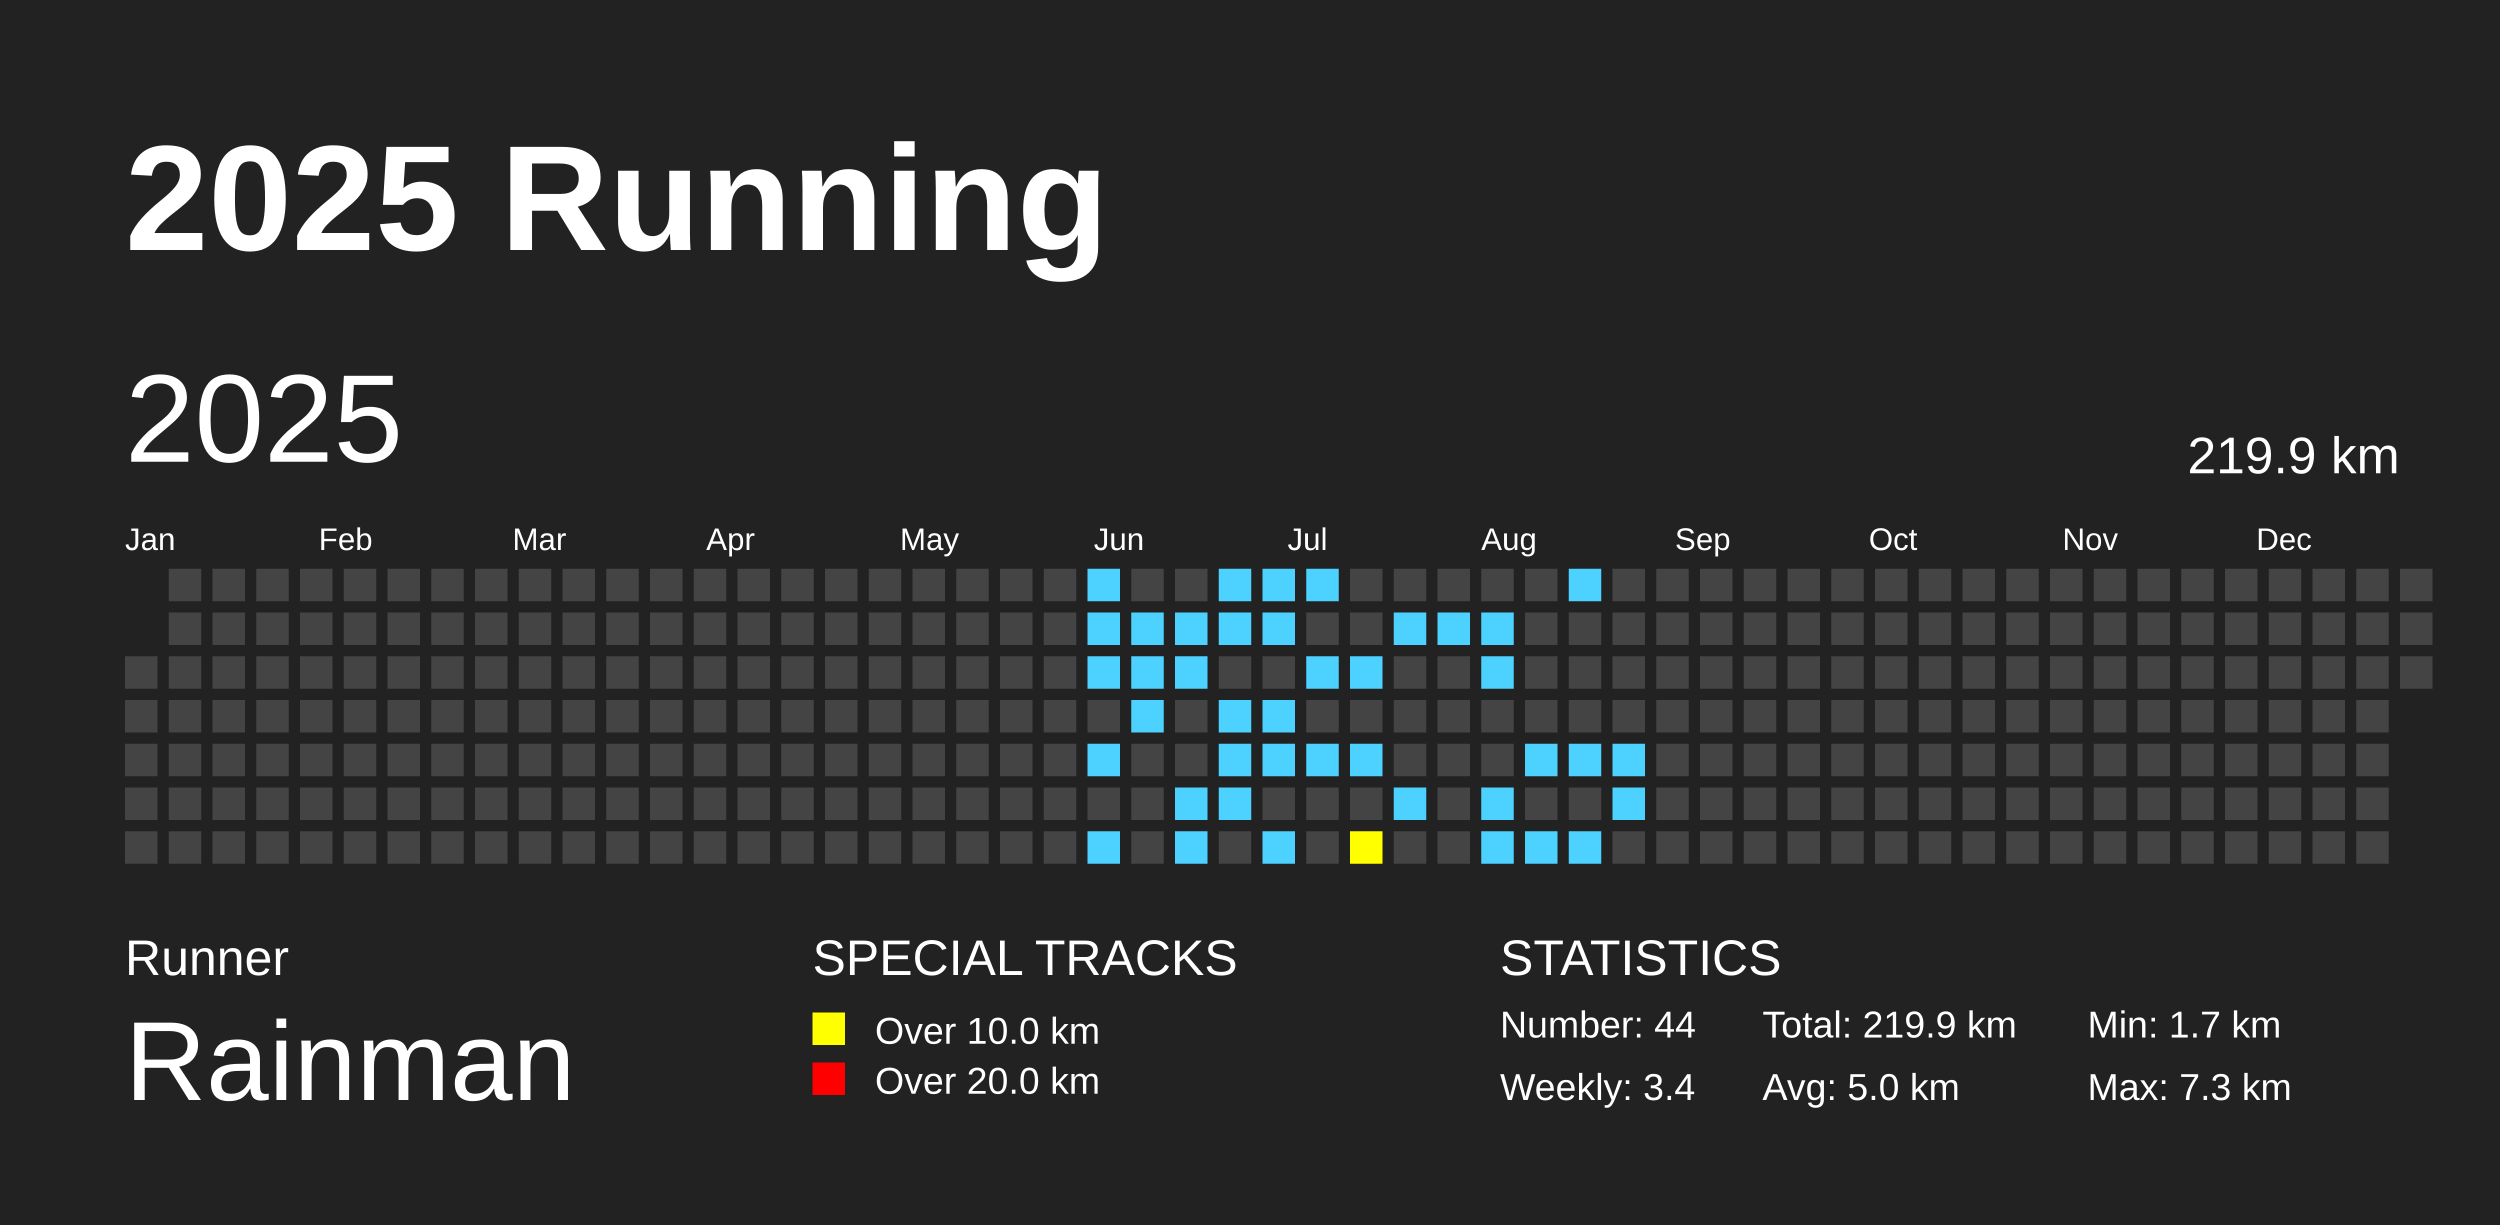
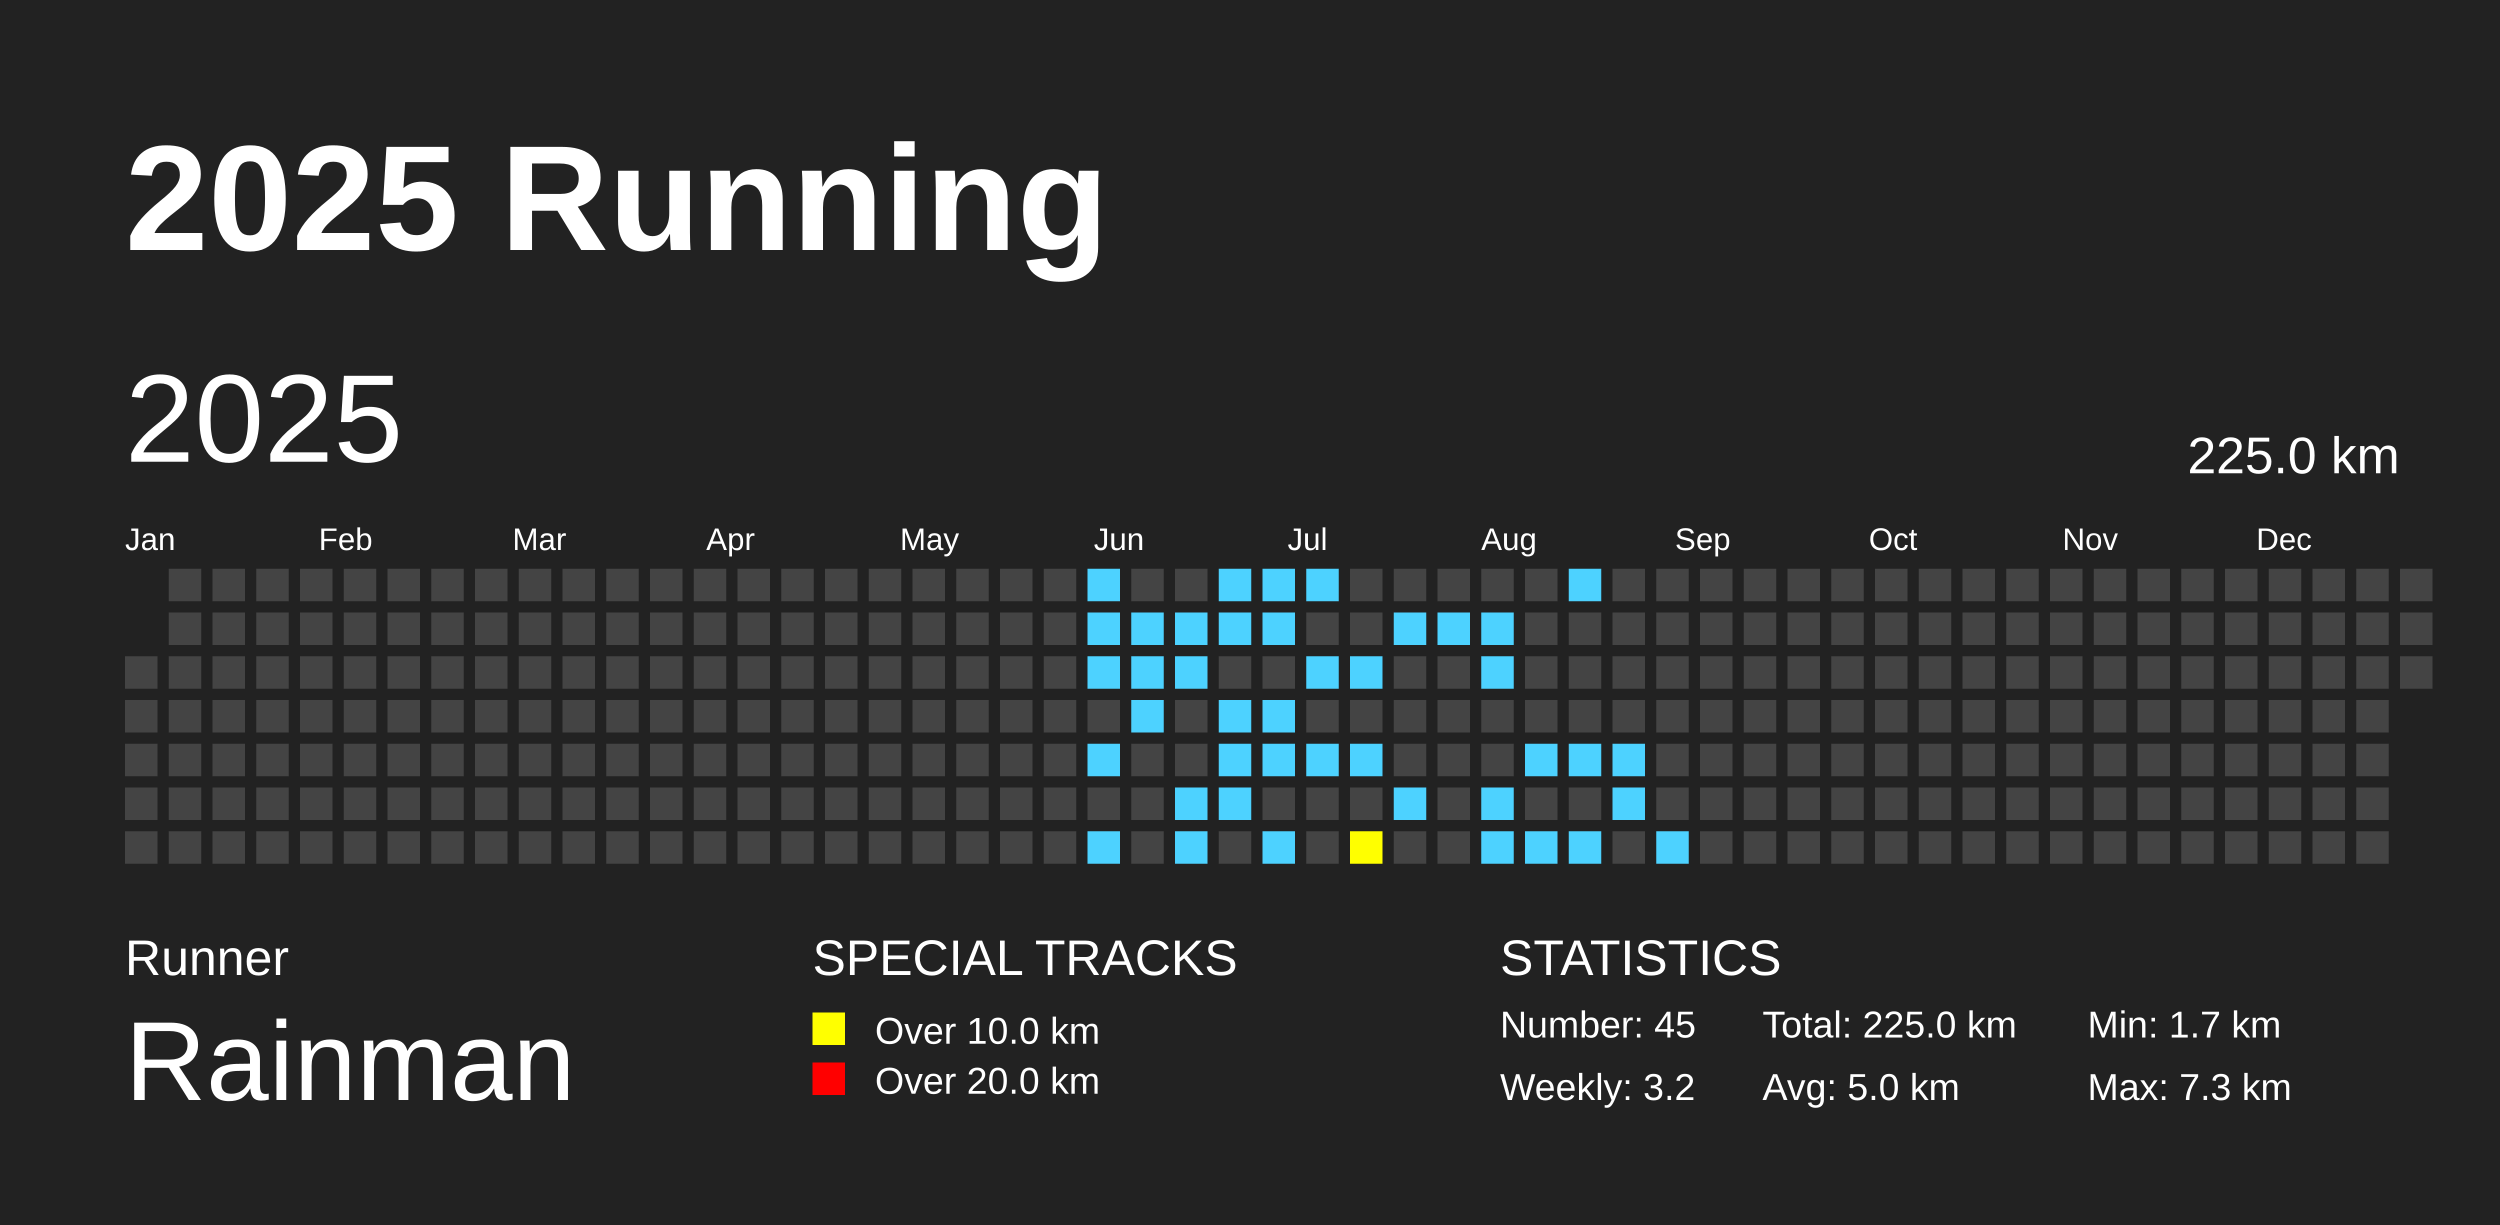
<svg xmlns="http://www.w3.org/2000/svg" baseProfile="full" height="98mm" version="1.1" viewBox="0,0,200,98" width="200mm">
  <defs />
  <rect fill="#222222" height="98" width="200" x="0" y="0" />
  <text fill="#FFFFFF" style="font-size:12px; font-family:Arial; font-weight:bold;" x="10" y="20">2025 Running</text>
  <text fill="#FFFFFF" style="font-size:4px; font-family:Arial" x="10" y="78">Runner</text>
  <text fill="#FFFFFF" style="font-size:9px; font-family:Arial" x="10" y="88">Rainman</text>
  <text fill="#FFFFFF" style="font-size:4px; font-family:Arial" x="65" y="78">SPECIAL TRACKS</text>
  <rect fill="yellow" height="2.6" width="2.6" x="65" y="81" />
  <text fill="#FFFFFF" style="font-size:3px; font-family:Arial" x="70" y="83.5">Over 10.0 km</text>
  <rect fill="red" height="2.6" width="2.6" x="65" y="85" />
  <text fill="#FFFFFF" style="font-size:3px; font-family:Arial" x="70" y="87.5">Over 20.0 km</text>
  <text fill="#FFFFFF" style="font-size:4px; font-family:Arial" x="120" y="78">STATISTICS</text>
-   <text fill="#FFFFFF" style="font-size:3px; font-family:Arial" x="120" y="83">Number: 44</text>
-   <text fill="#FFFFFF" style="font-size:3px; font-family:Arial" x="120" y="88">Weekly: 3.4</text>
-   <text fill="#FFFFFF" style="font-size:3px; font-family:Arial" x="141" y="83">Total: 219.9 km</text>
+   <text fill="#FFFFFF" style="font-size:3px; font-family:Arial" x="120" y="83">Number: 45</text>
+   <text fill="#FFFFFF" style="font-size:3px; font-family:Arial" x="120" y="88">Weekly: 3.2</text>
+   <text fill="#FFFFFF" style="font-size:3px; font-family:Arial" x="141" y="83">Total: 225.0 km</text>
  <text fill="#FFFFFF" style="font-size:3px; font-family:Arial" x="141" y="88">Avg: 5.0 km</text>
  <text fill="#FFFFFF" style="font-size:3px; font-family:Arial" x="167" y="83">Min: 1.7 km</text>
  <text fill="#FFFFFF" style="font-size:3px; font-family:Arial" x="167" y="88">Max: 7.3 km</text>
  <text dominant-baseline="hanging" fill="#FFFFFF" style="font-size:10.0px; font-family:Arial;" x="10" y="30">2025</text>
-   <text dominant-baseline="hanging" fill="#FFFFFF" style="font-size:4.125px; font-family:Arial;" x="175" y="35">219.9 km</text>
+   <text dominant-baseline="hanging" fill="#FFFFFF" style="font-size:4.125px; font-family:Arial;" x="175" y="35">225.0 km</text>
  <text fill="#FFFFFF" style="font-size:2.5px; font-family:Arial" x="10.0" y="44">Jan</text>
  <text fill="#FFFFFF" style="font-size:2.5px; font-family:Arial" x="25.5" y="44">Feb</text>
  <text fill="#FFFFFF" style="font-size:2.5px; font-family:Arial" x="41.0" y="44">Mar</text>
  <text fill="#FFFFFF" style="font-size:2.5px; font-family:Arial" x="56.5" y="44">Apr</text>
  <text fill="#FFFFFF" style="font-size:2.5px; font-family:Arial" x="72.0" y="44">May</text>
  <text fill="#FFFFFF" style="font-size:2.5px; font-family:Arial" x="87.5" y="44">Jun</text>
  <text fill="#FFFFFF" style="font-size:2.5px; font-family:Arial" x="103.0" y="44">Jul</text>
  <text fill="#FFFFFF" style="font-size:2.5px; font-family:Arial" x="118.5" y="44">Aug</text>
  <text fill="#FFFFFF" style="font-size:2.5px; font-family:Arial" x="134.0" y="44">Sep</text>
  <text fill="#FFFFFF" style="font-size:2.5px; font-family:Arial" x="149.5" y="44">Oct</text>
  <text fill="#FFFFFF" style="font-size:2.5px; font-family:Arial" x="165.0" y="44">Nov</text>
  <text fill="#FFFFFF" style="font-size:2.5px; font-family:Arial" x="180.5" y="44">Dec</text>
  <rect fill="#444444" height="2.6" width="2.6" x="10.0" y="52.5" />
  <rect fill="#444444" height="2.6" width="2.6" x="10.0" y="56.0" />
  <rect fill="#444444" height="2.6" width="2.6" x="10.0" y="59.5" />
  <rect fill="#444444" height="2.6" width="2.6" x="10.0" y="63.0" />
  <rect fill="#444444" height="2.6" width="2.6" x="10.0" y="66.5" />
  <rect fill="#444444" height="2.6" width="2.6" x="13.5" y="45.5" />
  <rect fill="#444444" height="2.6" width="2.6" x="13.5" y="49.0" />
  <rect fill="#444444" height="2.6" width="2.6" x="13.5" y="52.5" />
  <rect fill="#444444" height="2.6" width="2.6" x="13.5" y="56.0" />
  <rect fill="#444444" height="2.6" width="2.6" x="13.5" y="59.5" />
  <rect fill="#444444" height="2.6" width="2.6" x="13.5" y="63.0" />
  <rect fill="#444444" height="2.6" width="2.6" x="13.5" y="66.5" />
  <rect fill="#444444" height="2.6" width="2.6" x="17.0" y="45.5" />
  <rect fill="#444444" height="2.6" width="2.6" x="17.0" y="49.0" />
  <rect fill="#444444" height="2.6" width="2.6" x="17.0" y="52.5" />
  <rect fill="#444444" height="2.6" width="2.6" x="17.0" y="56.0" />
  <rect fill="#444444" height="2.6" width="2.6" x="17.0" y="59.5" />
  <rect fill="#444444" height="2.6" width="2.6" x="17.0" y="63.0" />
  <rect fill="#444444" height="2.6" width="2.6" x="17.0" y="66.5" />
  <rect fill="#444444" height="2.6" width="2.6" x="20.5" y="45.5" />
  <rect fill="#444444" height="2.6" width="2.6" x="20.5" y="49.0" />
  <rect fill="#444444" height="2.6" width="2.6" x="20.5" y="52.5" />
  <rect fill="#444444" height="2.6" width="2.6" x="20.5" y="56.0" />
  <rect fill="#444444" height="2.6" width="2.6" x="20.5" y="59.5" />
  <rect fill="#444444" height="2.6" width="2.6" x="20.5" y="63.0" />
  <rect fill="#444444" height="2.6" width="2.6" x="20.5" y="66.5" />
  <rect fill="#444444" height="2.6" width="2.6" x="24.0" y="45.5" />
  <rect fill="#444444" height="2.6" width="2.6" x="24.0" y="49.0" />
  <rect fill="#444444" height="2.6" width="2.6" x="24.0" y="52.5" />
  <rect fill="#444444" height="2.6" width="2.6" x="24.0" y="56.0" />
  <rect fill="#444444" height="2.6" width="2.6" x="24.0" y="59.5" />
  <rect fill="#444444" height="2.6" width="2.6" x="24.0" y="63.0" />
  <rect fill="#444444" height="2.6" width="2.6" x="24.0" y="66.5" />
  <rect fill="#444444" height="2.6" width="2.6" x="27.5" y="45.5" />
  <rect fill="#444444" height="2.6" width="2.6" x="27.5" y="49.0" />
  <rect fill="#444444" height="2.6" width="2.6" x="27.5" y="52.5" />
  <rect fill="#444444" height="2.6" width="2.6" x="27.5" y="56.0" />
  <rect fill="#444444" height="2.6" width="2.6" x="27.5" y="59.5" />
  <rect fill="#444444" height="2.6" width="2.6" x="27.5" y="63.0" />
  <rect fill="#444444" height="2.6" width="2.6" x="27.5" y="66.5" />
  <rect fill="#444444" height="2.6" width="2.6" x="31.0" y="45.5" />
  <rect fill="#444444" height="2.6" width="2.6" x="31.0" y="49.0" />
  <rect fill="#444444" height="2.6" width="2.6" x="31.0" y="52.5" />
  <rect fill="#444444" height="2.6" width="2.6" x="31.0" y="56.0" />
  <rect fill="#444444" height="2.6" width="2.6" x="31.0" y="59.5" />
  <rect fill="#444444" height="2.6" width="2.6" x="31.0" y="63.0" />
  <rect fill="#444444" height="2.6" width="2.6" x="31.0" y="66.5" />
  <rect fill="#444444" height="2.6" width="2.6" x="34.5" y="45.5" />
  <rect fill="#444444" height="2.6" width="2.6" x="34.5" y="49.0" />
  <rect fill="#444444" height="2.6" width="2.6" x="34.5" y="52.5" />
  <rect fill="#444444" height="2.6" width="2.6" x="34.5" y="56.0" />
  <rect fill="#444444" height="2.6" width="2.6" x="34.5" y="59.5" />
  <rect fill="#444444" height="2.6" width="2.6" x="34.5" y="63.0" />
  <rect fill="#444444" height="2.6" width="2.6" x="34.5" y="66.5" />
  <rect fill="#444444" height="2.6" width="2.6" x="38.0" y="45.5" />
  <rect fill="#444444" height="2.6" width="2.6" x="38.0" y="49.0" />
  <rect fill="#444444" height="2.6" width="2.6" x="38.0" y="52.5" />
  <rect fill="#444444" height="2.6" width="2.6" x="38.0" y="56.0" />
  <rect fill="#444444" height="2.6" width="2.6" x="38.0" y="59.5" />
  <rect fill="#444444" height="2.6" width="2.6" x="38.0" y="63.0" />
  <rect fill="#444444" height="2.6" width="2.6" x="38.0" y="66.5" />
  <rect fill="#444444" height="2.6" width="2.6" x="41.5" y="45.5" />
  <rect fill="#444444" height="2.6" width="2.6" x="41.5" y="49.0" />
  <rect fill="#444444" height="2.6" width="2.6" x="41.5" y="52.5" />
  <rect fill="#444444" height="2.6" width="2.6" x="41.5" y="56.0" />
  <rect fill="#444444" height="2.6" width="2.6" x="41.5" y="59.5" />
  <rect fill="#444444" height="2.6" width="2.6" x="41.5" y="63.0" />
  <rect fill="#444444" height="2.6" width="2.6" x="41.5" y="66.5" />
  <rect fill="#444444" height="2.6" width="2.6" x="45.0" y="45.5" />
  <rect fill="#444444" height="2.6" width="2.6" x="45.0" y="49.0" />
  <rect fill="#444444" height="2.6" width="2.6" x="45.0" y="52.5" />
  <rect fill="#444444" height="2.6" width="2.6" x="45.0" y="56.0" />
  <rect fill="#444444" height="2.6" width="2.6" x="45.0" y="59.5" />
  <rect fill="#444444" height="2.6" width="2.6" x="45.0" y="63.0" />
  <rect fill="#444444" height="2.6" width="2.6" x="45.0" y="66.5" />
  <rect fill="#444444" height="2.6" width="2.6" x="48.5" y="45.5" />
  <rect fill="#444444" height="2.6" width="2.6" x="48.5" y="49.0" />
  <rect fill="#444444" height="2.6" width="2.6" x="48.5" y="52.5" />
  <rect fill="#444444" height="2.6" width="2.6" x="48.5" y="56.0" />
  <rect fill="#444444" height="2.6" width="2.6" x="48.5" y="59.5" />
  <rect fill="#444444" height="2.6" width="2.6" x="48.5" y="63.0" />
  <rect fill="#444444" height="2.6" width="2.6" x="48.5" y="66.5" />
  <rect fill="#444444" height="2.6" width="2.6" x="52.0" y="45.5" />
  <rect fill="#444444" height="2.6" width="2.6" x="52.0" y="49.0" />
  <rect fill="#444444" height="2.6" width="2.6" x="52.0" y="52.5" />
  <rect fill="#444444" height="2.6" width="2.6" x="52.0" y="56.0" />
  <rect fill="#444444" height="2.6" width="2.6" x="52.0" y="59.5" />
  <rect fill="#444444" height="2.6" width="2.6" x="52.0" y="63.0" />
  <rect fill="#444444" height="2.6" width="2.6" x="52.0" y="66.5" />
  <rect fill="#444444" height="2.6" width="2.6" x="55.5" y="45.5" />
  <rect fill="#444444" height="2.6" width="2.6" x="55.5" y="49.0" />
  <rect fill="#444444" height="2.6" width="2.6" x="55.5" y="52.5" />
  <rect fill="#444444" height="2.6" width="2.6" x="55.5" y="56.0" />
  <rect fill="#444444" height="2.6" width="2.6" x="55.5" y="59.5" />
  <rect fill="#444444" height="2.6" width="2.6" x="55.5" y="63.0" />
  <rect fill="#444444" height="2.6" width="2.6" x="55.5" y="66.5" />
  <rect fill="#444444" height="2.6" width="2.6" x="59.0" y="45.5" />
  <rect fill="#444444" height="2.6" width="2.6" x="59.0" y="49.0" />
  <rect fill="#444444" height="2.6" width="2.6" x="59.0" y="52.5" />
  <rect fill="#444444" height="2.6" width="2.6" x="59.0" y="56.0" />
  <rect fill="#444444" height="2.6" width="2.6" x="59.0" y="59.5" />
  <rect fill="#444444" height="2.6" width="2.6" x="59.0" y="63.0" />
  <rect fill="#444444" height="2.6" width="2.6" x="59.0" y="66.5" />
  <rect fill="#444444" height="2.6" width="2.6" x="62.5" y="45.5" />
  <rect fill="#444444" height="2.6" width="2.6" x="62.5" y="49.0" />
  <rect fill="#444444" height="2.6" width="2.6" x="62.5" y="52.5" />
  <rect fill="#444444" height="2.6" width="2.6" x="62.5" y="56.0" />
  <rect fill="#444444" height="2.6" width="2.6" x="62.5" y="59.5" />
  <rect fill="#444444" height="2.6" width="2.6" x="62.5" y="63.0" />
  <rect fill="#444444" height="2.6" width="2.6" x="62.5" y="66.5" />
  <rect fill="#444444" height="2.6" width="2.6" x="66.0" y="45.5" />
  <rect fill="#444444" height="2.6" width="2.6" x="66.0" y="49.0" />
  <rect fill="#444444" height="2.6" width="2.6" x="66.0" y="52.5" />
  <rect fill="#444444" height="2.6" width="2.6" x="66.0" y="56.0" />
  <rect fill="#444444" height="2.6" width="2.6" x="66.0" y="59.5" />
  <rect fill="#444444" height="2.6" width="2.6" x="66.0" y="63.0" />
  <rect fill="#444444" height="2.6" width="2.6" x="66.0" y="66.5" />
  <rect fill="#444444" height="2.6" width="2.6" x="69.5" y="45.5" />
  <rect fill="#444444" height="2.6" width="2.6" x="69.5" y="49.0" />
  <rect fill="#444444" height="2.6" width="2.6" x="69.5" y="52.5" />
  <rect fill="#444444" height="2.6" width="2.6" x="69.5" y="56.0" />
  <rect fill="#444444" height="2.6" width="2.6" x="69.5" y="59.5" />
  <rect fill="#444444" height="2.6" width="2.6" x="69.5" y="63.0" />
  <rect fill="#444444" height="2.6" width="2.6" x="69.5" y="66.5" />
  <rect fill="#444444" height="2.6" width="2.6" x="73.0" y="45.5" />
  <rect fill="#444444" height="2.6" width="2.6" x="73.0" y="49.0" />
  <rect fill="#444444" height="2.6" width="2.6" x="73.0" y="52.5" />
  <rect fill="#444444" height="2.6" width="2.6" x="73.0" y="56.0" />
  <rect fill="#444444" height="2.6" width="2.6" x="73.0" y="59.5" />
  <rect fill="#444444" height="2.6" width="2.6" x="73.0" y="63.0" />
  <rect fill="#444444" height="2.6" width="2.6" x="73.0" y="66.5" />
  <rect fill="#444444" height="2.6" width="2.6" x="76.5" y="45.5" />
  <rect fill="#444444" height="2.6" width="2.6" x="76.5" y="49.0" />
  <rect fill="#444444" height="2.6" width="2.6" x="76.5" y="52.5" />
  <rect fill="#444444" height="2.6" width="2.6" x="76.5" y="56.0" />
  <rect fill="#444444" height="2.6" width="2.6" x="76.5" y="59.5" />
  <rect fill="#444444" height="2.6" width="2.6" x="76.5" y="63.0" />
  <rect fill="#444444" height="2.6" width="2.6" x="76.5" y="66.5" />
  <rect fill="#444444" height="2.6" width="2.6" x="80.0" y="45.5" />
  <rect fill="#444444" height="2.6" width="2.6" x="80.0" y="49.0" />
  <rect fill="#444444" height="2.6" width="2.6" x="80.0" y="52.5" />
  <rect fill="#444444" height="2.6" width="2.6" x="80.0" y="56.0" />
  <rect fill="#444444" height="2.6" width="2.6" x="80.0" y="59.5" />
  <rect fill="#444444" height="2.6" width="2.6" x="80.0" y="63.0" />
  <rect fill="#444444" height="2.6" width="2.6" x="80.0" y="66.5" />
  <rect fill="#444444" height="2.6" width="2.6" x="83.5" y="45.5" />
  <rect fill="#444444" height="2.6" width="2.6" x="83.5" y="49.0" />
  <rect fill="#444444" height="2.6" width="2.6" x="83.5" y="52.5" />
  <rect fill="#444444" height="2.6" width="2.6" x="83.5" y="56.0" />
  <rect fill="#444444" height="2.6" width="2.6" x="83.5" y="59.5" />
  <rect fill="#444444" height="2.6" width="2.6" x="83.5" y="63.0" />
  <rect fill="#444444" height="2.6" width="2.6" x="83.5" y="66.5" />
  <rect fill="#4DD2FF" height="2.6" width="2.6" x="87.0" y="45.5" />
  <rect fill="#4DD2FF" height="2.6" width="2.6" x="87.0" y="49.0" />
  <rect fill="#4DD2FF" height="2.6" width="2.6" x="87.0" y="52.5" />
  <rect fill="#444444" height="2.6" width="2.6" x="87.0" y="56.0" />
  <rect fill="#4DD2FF" height="2.6" width="2.6" x="87.0" y="59.5" />
  <rect fill="#444444" height="2.6" width="2.6" x="87.0" y="63.0" />
  <rect fill="#4DD2FF" height="2.6" width="2.6" x="87.0" y="66.5" />
  <rect fill="#444444" height="2.6" width="2.6" x="90.5" y="45.5" />
  <rect fill="#4DD2FF" height="2.6" width="2.6" x="90.5" y="49.0" />
  <rect fill="#4DD2FF" height="2.6" width="2.6" x="90.5" y="52.5" />
  <rect fill="#4DD2FF" height="2.6" width="2.6" x="90.5" y="56.0" />
  <rect fill="#444444" height="2.6" width="2.6" x="90.5" y="59.5" />
  <rect fill="#444444" height="2.6" width="2.6" x="90.5" y="63.0" />
  <rect fill="#444444" height="2.6" width="2.6" x="90.5" y="66.5" />
  <rect fill="#444444" height="2.6" width="2.6" x="94.0" y="45.5" />
  <rect fill="#4DD2FF" height="2.6" width="2.6" x="94.0" y="49.0" />
  <rect fill="#4DD2FF" height="2.6" width="2.6" x="94.0" y="52.5" />
  <rect fill="#444444" height="2.6" width="2.6" x="94.0" y="56.0" />
  <rect fill="#444444" height="2.6" width="2.6" x="94.0" y="59.5" />
  <rect fill="#4DD2FF" height="2.6" width="2.6" x="94.0" y="63.0" />
  <rect fill="#4DD2FF" height="2.6" width="2.6" x="94.0" y="66.5" />
  <rect fill="#4DD2FF" height="2.6" width="2.6" x="97.5" y="45.5" />
  <rect fill="#4DD2FF" height="2.6" width="2.6" x="97.5" y="49.0" />
  <rect fill="#444444" height="2.6" width="2.6" x="97.5" y="52.5" />
  <rect fill="#4DD2FF" height="2.6" width="2.6" x="97.5" y="56.0" />
  <rect fill="#4DD2FF" height="2.6" width="2.6" x="97.5" y="59.5" />
  <rect fill="#4DD2FF" height="2.6" width="2.6" x="97.5" y="63.0" />
  <rect fill="#444444" height="2.6" width="2.6" x="97.5" y="66.5" />
  <rect fill="#4DD2FF" height="2.6" width="2.6" x="101.0" y="45.5" />
  <rect fill="#4DD2FF" height="2.6" width="2.6" x="101.0" y="49.0" />
  <rect fill="#444444" height="2.6" width="2.6" x="101.0" y="52.5" />
  <rect fill="#4DD2FF" height="2.6" width="2.6" x="101.0" y="56.0" />
  <rect fill="#4DD2FF" height="2.6" width="2.6" x="101.0" y="59.5" />
  <rect fill="#444444" height="2.6" width="2.6" x="101.0" y="63.0" />
  <rect fill="#4DD2FF" height="2.6" width="2.6" x="101.0" y="66.5" />
  <rect fill="#4DD2FF" height="2.6" width="2.6" x="104.5" y="45.5" />
  <rect fill="#444444" height="2.6" width="2.6" x="104.5" y="49.0" />
  <rect fill="#4DD2FF" height="2.6" width="2.6" x="104.5" y="52.5" />
  <rect fill="#444444" height="2.6" width="2.6" x="104.5" y="56.0" />
  <rect fill="#4DD2FF" height="2.6" width="2.6" x="104.5" y="59.5" />
  <rect fill="#444444" height="2.6" width="2.6" x="104.5" y="63.0" />
  <rect fill="#444444" height="2.6" width="2.6" x="104.5" y="66.5" />
  <rect fill="#444444" height="2.6" width="2.6" x="108.0" y="45.5" />
  <rect fill="#444444" height="2.6" width="2.6" x="108.0" y="49.0" />
  <rect fill="#4DD2FF" height="2.6" width="2.6" x="108.0" y="52.5" />
  <rect fill="#444444" height="2.6" width="2.6" x="108.0" y="56.0" />
  <rect fill="#4DD2FF" height="2.6" width="2.6" x="108.0" y="59.5" />
  <rect fill="#444444" height="2.6" width="2.6" x="108.0" y="63.0" />
  <rect fill="yellow" height="2.6" width="2.6" x="108.0" y="66.5" />
  <rect fill="#444444" height="2.6" width="2.6" x="111.5" y="45.5" />
  <rect fill="#4DD2FF" height="2.6" width="2.6" x="111.5" y="49.0" />
  <rect fill="#444444" height="2.6" width="2.6" x="111.5" y="52.5" />
  <rect fill="#444444" height="2.6" width="2.6" x="111.5" y="56.0" />
  <rect fill="#444444" height="2.6" width="2.6" x="111.5" y="59.5" />
  <rect fill="#4DD2FF" height="2.6" width="2.6" x="111.5" y="63.0" />
  <rect fill="#444444" height="2.6" width="2.6" x="111.5" y="66.5" />
  <rect fill="#444444" height="2.6" width="2.6" x="115.0" y="45.5" />
  <rect fill="#4DD2FF" height="2.6" width="2.6" x="115.0" y="49.0" />
  <rect fill="#444444" height="2.6" width="2.6" x="115.0" y="52.5" />
  <rect fill="#444444" height="2.6" width="2.6" x="115.0" y="56.0" />
  <rect fill="#444444" height="2.6" width="2.6" x="115.0" y="59.5" />
  <rect fill="#444444" height="2.6" width="2.6" x="115.0" y="63.0" />
  <rect fill="#444444" height="2.6" width="2.6" x="115.0" y="66.5" />
  <rect fill="#444444" height="2.6" width="2.6" x="118.5" y="45.5" />
  <rect fill="#4DD2FF" height="2.6" width="2.6" x="118.5" y="49.0" />
  <rect fill="#4DD2FF" height="2.6" width="2.6" x="118.5" y="52.5" />
  <rect fill="#444444" height="2.6" width="2.6" x="118.5" y="56.0" />
  <rect fill="#444444" height="2.6" width="2.6" x="118.5" y="59.5" />
  <rect fill="#4DD2FF" height="2.6" width="2.6" x="118.5" y="63.0" />
  <rect fill="#4DD2FF" height="2.6" width="2.6" x="118.5" y="66.5" />
  <rect fill="#444444" height="2.6" width="2.6" x="122.0" y="45.5" />
  <rect fill="#444444" height="2.6" width="2.6" x="122.0" y="49.0" />
  <rect fill="#444444" height="2.6" width="2.6" x="122.0" y="52.5" />
  <rect fill="#444444" height="2.6" width="2.6" x="122.0" y="56.0" />
  <rect fill="#4DD2FF" height="2.6" width="2.6" x="122.0" y="59.5" />
  <rect fill="#444444" height="2.6" width="2.6" x="122.0" y="63.0" />
  <rect fill="#4DD2FF" height="2.6" width="2.6" x="122.0" y="66.5" />
  <rect fill="#4DD2FF" height="2.6" width="2.6" x="125.5" y="45.5" />
  <rect fill="#444444" height="2.6" width="2.6" x="125.5" y="49.0" />
  <rect fill="#444444" height="2.6" width="2.6" x="125.5" y="52.5" />
  <rect fill="#444444" height="2.6" width="2.6" x="125.5" y="56.0" />
  <rect fill="#4DD2FF" height="2.6" width="2.6" x="125.5" y="59.5" />
  <rect fill="#444444" height="2.6" width="2.6" x="125.5" y="63.0" />
  <rect fill="#4DD2FF" height="2.6" width="2.6" x="125.5" y="66.5" />
  <rect fill="#444444" height="2.6" width="2.6" x="129.0" y="45.5" />
  <rect fill="#444444" height="2.6" width="2.6" x="129.0" y="49.0" />
  <rect fill="#444444" height="2.6" width="2.6" x="129.0" y="52.5" />
  <rect fill="#444444" height="2.6" width="2.6" x="129.0" y="56.0" />
  <rect fill="#4DD2FF" height="2.6" width="2.6" x="129.0" y="59.5" />
  <rect fill="#4DD2FF" height="2.6" width="2.6" x="129.0" y="63.0" />
  <rect fill="#444444" height="2.6" width="2.6" x="129.0" y="66.5" />
  <rect fill="#444444" height="2.6" width="2.6" x="132.5" y="45.5" />
  <rect fill="#444444" height="2.6" width="2.6" x="132.5" y="49.0" />
  <rect fill="#444444" height="2.6" width="2.6" x="132.5" y="52.5" />
  <rect fill="#444444" height="2.6" width="2.6" x="132.5" y="56.0" />
  <rect fill="#444444" height="2.6" width="2.6" x="132.5" y="59.5" />
  <rect fill="#444444" height="2.6" width="2.6" x="132.5" y="63.0" />
-   <rect fill="#444444" height="2.6" width="2.6" x="132.5" y="66.5" />
+   <rect fill="#4DD2FF" height="2.6" width="2.6" x="132.5" y="66.5" />
  <rect fill="#444444" height="2.6" width="2.6" x="136.0" y="45.5" />
  <rect fill="#444444" height="2.6" width="2.6" x="136.0" y="49.0" />
  <rect fill="#444444" height="2.6" width="2.6" x="136.0" y="52.5" />
  <rect fill="#444444" height="2.6" width="2.6" x="136.0" y="56.0" />
  <rect fill="#444444" height="2.6" width="2.6" x="136.0" y="59.5" />
  <rect fill="#444444" height="2.6" width="2.6" x="136.0" y="63.0" />
  <rect fill="#444444" height="2.6" width="2.6" x="136.0" y="66.5" />
  <rect fill="#444444" height="2.6" width="2.6" x="139.5" y="45.5" />
  <rect fill="#444444" height="2.6" width="2.6" x="139.5" y="49.0" />
  <rect fill="#444444" height="2.6" width="2.6" x="139.5" y="52.5" />
  <rect fill="#444444" height="2.6" width="2.6" x="139.5" y="56.0" />
  <rect fill="#444444" height="2.6" width="2.6" x="139.5" y="59.5" />
  <rect fill="#444444" height="2.6" width="2.6" x="139.5" y="63.0" />
  <rect fill="#444444" height="2.6" width="2.6" x="139.5" y="66.5" />
  <rect fill="#444444" height="2.6" width="2.6" x="143.0" y="45.5" />
  <rect fill="#444444" height="2.6" width="2.6" x="143.0" y="49.0" />
  <rect fill="#444444" height="2.6" width="2.6" x="143.0" y="52.5" />
  <rect fill="#444444" height="2.6" width="2.6" x="143.0" y="56.0" />
  <rect fill="#444444" height="2.6" width="2.6" x="143.0" y="59.5" />
  <rect fill="#444444" height="2.6" width="2.6" x="143.0" y="63.0" />
  <rect fill="#444444" height="2.6" width="2.6" x="143.0" y="66.5" />
  <rect fill="#444444" height="2.6" width="2.6" x="146.5" y="45.5" />
  <rect fill="#444444" height="2.6" width="2.6" x="146.5" y="49.0" />
  <rect fill="#444444" height="2.6" width="2.6" x="146.5" y="52.5" />
  <rect fill="#444444" height="2.6" width="2.6" x="146.5" y="56.0" />
  <rect fill="#444444" height="2.6" width="2.6" x="146.5" y="59.5" />
  <rect fill="#444444" height="2.6" width="2.6" x="146.5" y="63.0" />
  <rect fill="#444444" height="2.6" width="2.6" x="146.5" y="66.5" />
  <rect fill="#444444" height="2.6" width="2.6" x="150.0" y="45.5" />
  <rect fill="#444444" height="2.6" width="2.6" x="150.0" y="49.0" />
  <rect fill="#444444" height="2.6" width="2.6" x="150.0" y="52.5" />
  <rect fill="#444444" height="2.6" width="2.6" x="150.0" y="56.0" />
  <rect fill="#444444" height="2.6" width="2.6" x="150.0" y="59.5" />
  <rect fill="#444444" height="2.6" width="2.6" x="150.0" y="63.0" />
  <rect fill="#444444" height="2.6" width="2.6" x="150.0" y="66.5" />
  <rect fill="#444444" height="2.6" width="2.6" x="153.5" y="45.5" />
  <rect fill="#444444" height="2.6" width="2.6" x="153.5" y="49.0" />
  <rect fill="#444444" height="2.6" width="2.6" x="153.5" y="52.5" />
  <rect fill="#444444" height="2.6" width="2.6" x="153.5" y="56.0" />
  <rect fill="#444444" height="2.6" width="2.6" x="153.5" y="59.5" />
  <rect fill="#444444" height="2.6" width="2.6" x="153.5" y="63.0" />
  <rect fill="#444444" height="2.6" width="2.6" x="153.5" y="66.5" />
  <rect fill="#444444" height="2.6" width="2.6" x="157.0" y="45.5" />
  <rect fill="#444444" height="2.6" width="2.6" x="157.0" y="49.0" />
  <rect fill="#444444" height="2.6" width="2.6" x="157.0" y="52.5" />
  <rect fill="#444444" height="2.6" width="2.6" x="157.0" y="56.0" />
  <rect fill="#444444" height="2.6" width="2.6" x="157.0" y="59.5" />
  <rect fill="#444444" height="2.6" width="2.6" x="157.0" y="63.0" />
  <rect fill="#444444" height="2.6" width="2.6" x="157.0" y="66.5" />
  <rect fill="#444444" height="2.6" width="2.6" x="160.5" y="45.5" />
  <rect fill="#444444" height="2.6" width="2.6" x="160.5" y="49.0" />
  <rect fill="#444444" height="2.6" width="2.6" x="160.5" y="52.5" />
  <rect fill="#444444" height="2.6" width="2.6" x="160.5" y="56.0" />
  <rect fill="#444444" height="2.6" width="2.6" x="160.5" y="59.5" />
  <rect fill="#444444" height="2.6" width="2.6" x="160.5" y="63.0" />
  <rect fill="#444444" height="2.6" width="2.6" x="160.5" y="66.5" />
  <rect fill="#444444" height="2.6" width="2.6" x="164.0" y="45.5" />
  <rect fill="#444444" height="2.6" width="2.6" x="164.0" y="49.0" />
  <rect fill="#444444" height="2.6" width="2.6" x="164.0" y="52.5" />
  <rect fill="#444444" height="2.6" width="2.6" x="164.0" y="56.0" />
  <rect fill="#444444" height="2.6" width="2.6" x="164.0" y="59.5" />
  <rect fill="#444444" height="2.6" width="2.6" x="164.0" y="63.0" />
  <rect fill="#444444" height="2.6" width="2.6" x="164.0" y="66.5" />
  <rect fill="#444444" height="2.6" width="2.6" x="167.5" y="45.5" />
  <rect fill="#444444" height="2.6" width="2.6" x="167.5" y="49.0" />
  <rect fill="#444444" height="2.6" width="2.6" x="167.5" y="52.5" />
  <rect fill="#444444" height="2.6" width="2.6" x="167.5" y="56.0" />
  <rect fill="#444444" height="2.6" width="2.6" x="167.5" y="59.5" />
  <rect fill="#444444" height="2.6" width="2.6" x="167.5" y="63.0" />
  <rect fill="#444444" height="2.6" width="2.6" x="167.5" y="66.5" />
  <rect fill="#444444" height="2.6" width="2.6" x="171.0" y="45.5" />
  <rect fill="#444444" height="2.6" width="2.6" x="171.0" y="49.0" />
  <rect fill="#444444" height="2.6" width="2.6" x="171.0" y="52.5" />
  <rect fill="#444444" height="2.6" width="2.6" x="171.0" y="56.0" />
  <rect fill="#444444" height="2.6" width="2.6" x="171.0" y="59.5" />
  <rect fill="#444444" height="2.6" width="2.6" x="171.0" y="63.0" />
  <rect fill="#444444" height="2.6" width="2.6" x="171.0" y="66.5" />
  <rect fill="#444444" height="2.6" width="2.6" x="174.5" y="45.5" />
  <rect fill="#444444" height="2.6" width="2.6" x="174.5" y="49.0" />
  <rect fill="#444444" height="2.6" width="2.6" x="174.5" y="52.5" />
  <rect fill="#444444" height="2.6" width="2.6" x="174.5" y="56.0" />
  <rect fill="#444444" height="2.6" width="2.6" x="174.5" y="59.5" />
  <rect fill="#444444" height="2.6" width="2.6" x="174.5" y="63.0" />
  <rect fill="#444444" height="2.6" width="2.6" x="174.5" y="66.5" />
  <rect fill="#444444" height="2.6" width="2.6" x="178.0" y="45.5" />
  <rect fill="#444444" height="2.6" width="2.6" x="178.0" y="49.0" />
  <rect fill="#444444" height="2.6" width="2.6" x="178.0" y="52.5" />
  <rect fill="#444444" height="2.6" width="2.6" x="178.0" y="56.0" />
  <rect fill="#444444" height="2.6" width="2.6" x="178.0" y="59.5" />
  <rect fill="#444444" height="2.6" width="2.6" x="178.0" y="63.0" />
  <rect fill="#444444" height="2.6" width="2.6" x="178.0" y="66.5" />
  <rect fill="#444444" height="2.6" width="2.6" x="181.5" y="45.5" />
  <rect fill="#444444" height="2.6" width="2.6" x="181.5" y="49.0" />
  <rect fill="#444444" height="2.6" width="2.6" x="181.5" y="52.5" />
  <rect fill="#444444" height="2.6" width="2.6" x="181.5" y="56.0" />
  <rect fill="#444444" height="2.6" width="2.6" x="181.5" y="59.5" />
  <rect fill="#444444" height="2.6" width="2.6" x="181.5" y="63.0" />
  <rect fill="#444444" height="2.6" width="2.6" x="181.5" y="66.5" />
  <rect fill="#444444" height="2.6" width="2.6" x="185.0" y="45.5" />
  <rect fill="#444444" height="2.6" width="2.6" x="185.0" y="49.0" />
  <rect fill="#444444" height="2.6" width="2.6" x="185.0" y="52.5" />
  <rect fill="#444444" height="2.6" width="2.6" x="185.0" y="56.0" />
  <rect fill="#444444" height="2.6" width="2.6" x="185.0" y="59.5" />
  <rect fill="#444444" height="2.6" width="2.6" x="185.0" y="63.0" />
  <rect fill="#444444" height="2.6" width="2.6" x="185.0" y="66.5" />
  <rect fill="#444444" height="2.6" width="2.6" x="188.5" y="45.5" />
  <rect fill="#444444" height="2.6" width="2.6" x="188.5" y="49.0" />
  <rect fill="#444444" height="2.6" width="2.6" x="188.5" y="52.5" />
  <rect fill="#444444" height="2.6" width="2.6" x="188.5" y="56.0" />
  <rect fill="#444444" height="2.6" width="2.6" x="188.5" y="59.5" />
  <rect fill="#444444" height="2.6" width="2.6" x="188.5" y="63.0" />
  <rect fill="#444444" height="2.6" width="2.6" x="188.5" y="66.5" />
  <rect fill="#444444" height="2.6" width="2.6" x="192.0" y="45.5" />
  <rect fill="#444444" height="2.6" width="2.6" x="192.0" y="49.0" />
  <rect fill="#444444" height="2.6" width="2.6" x="192.0" y="52.5" />
</svg>
